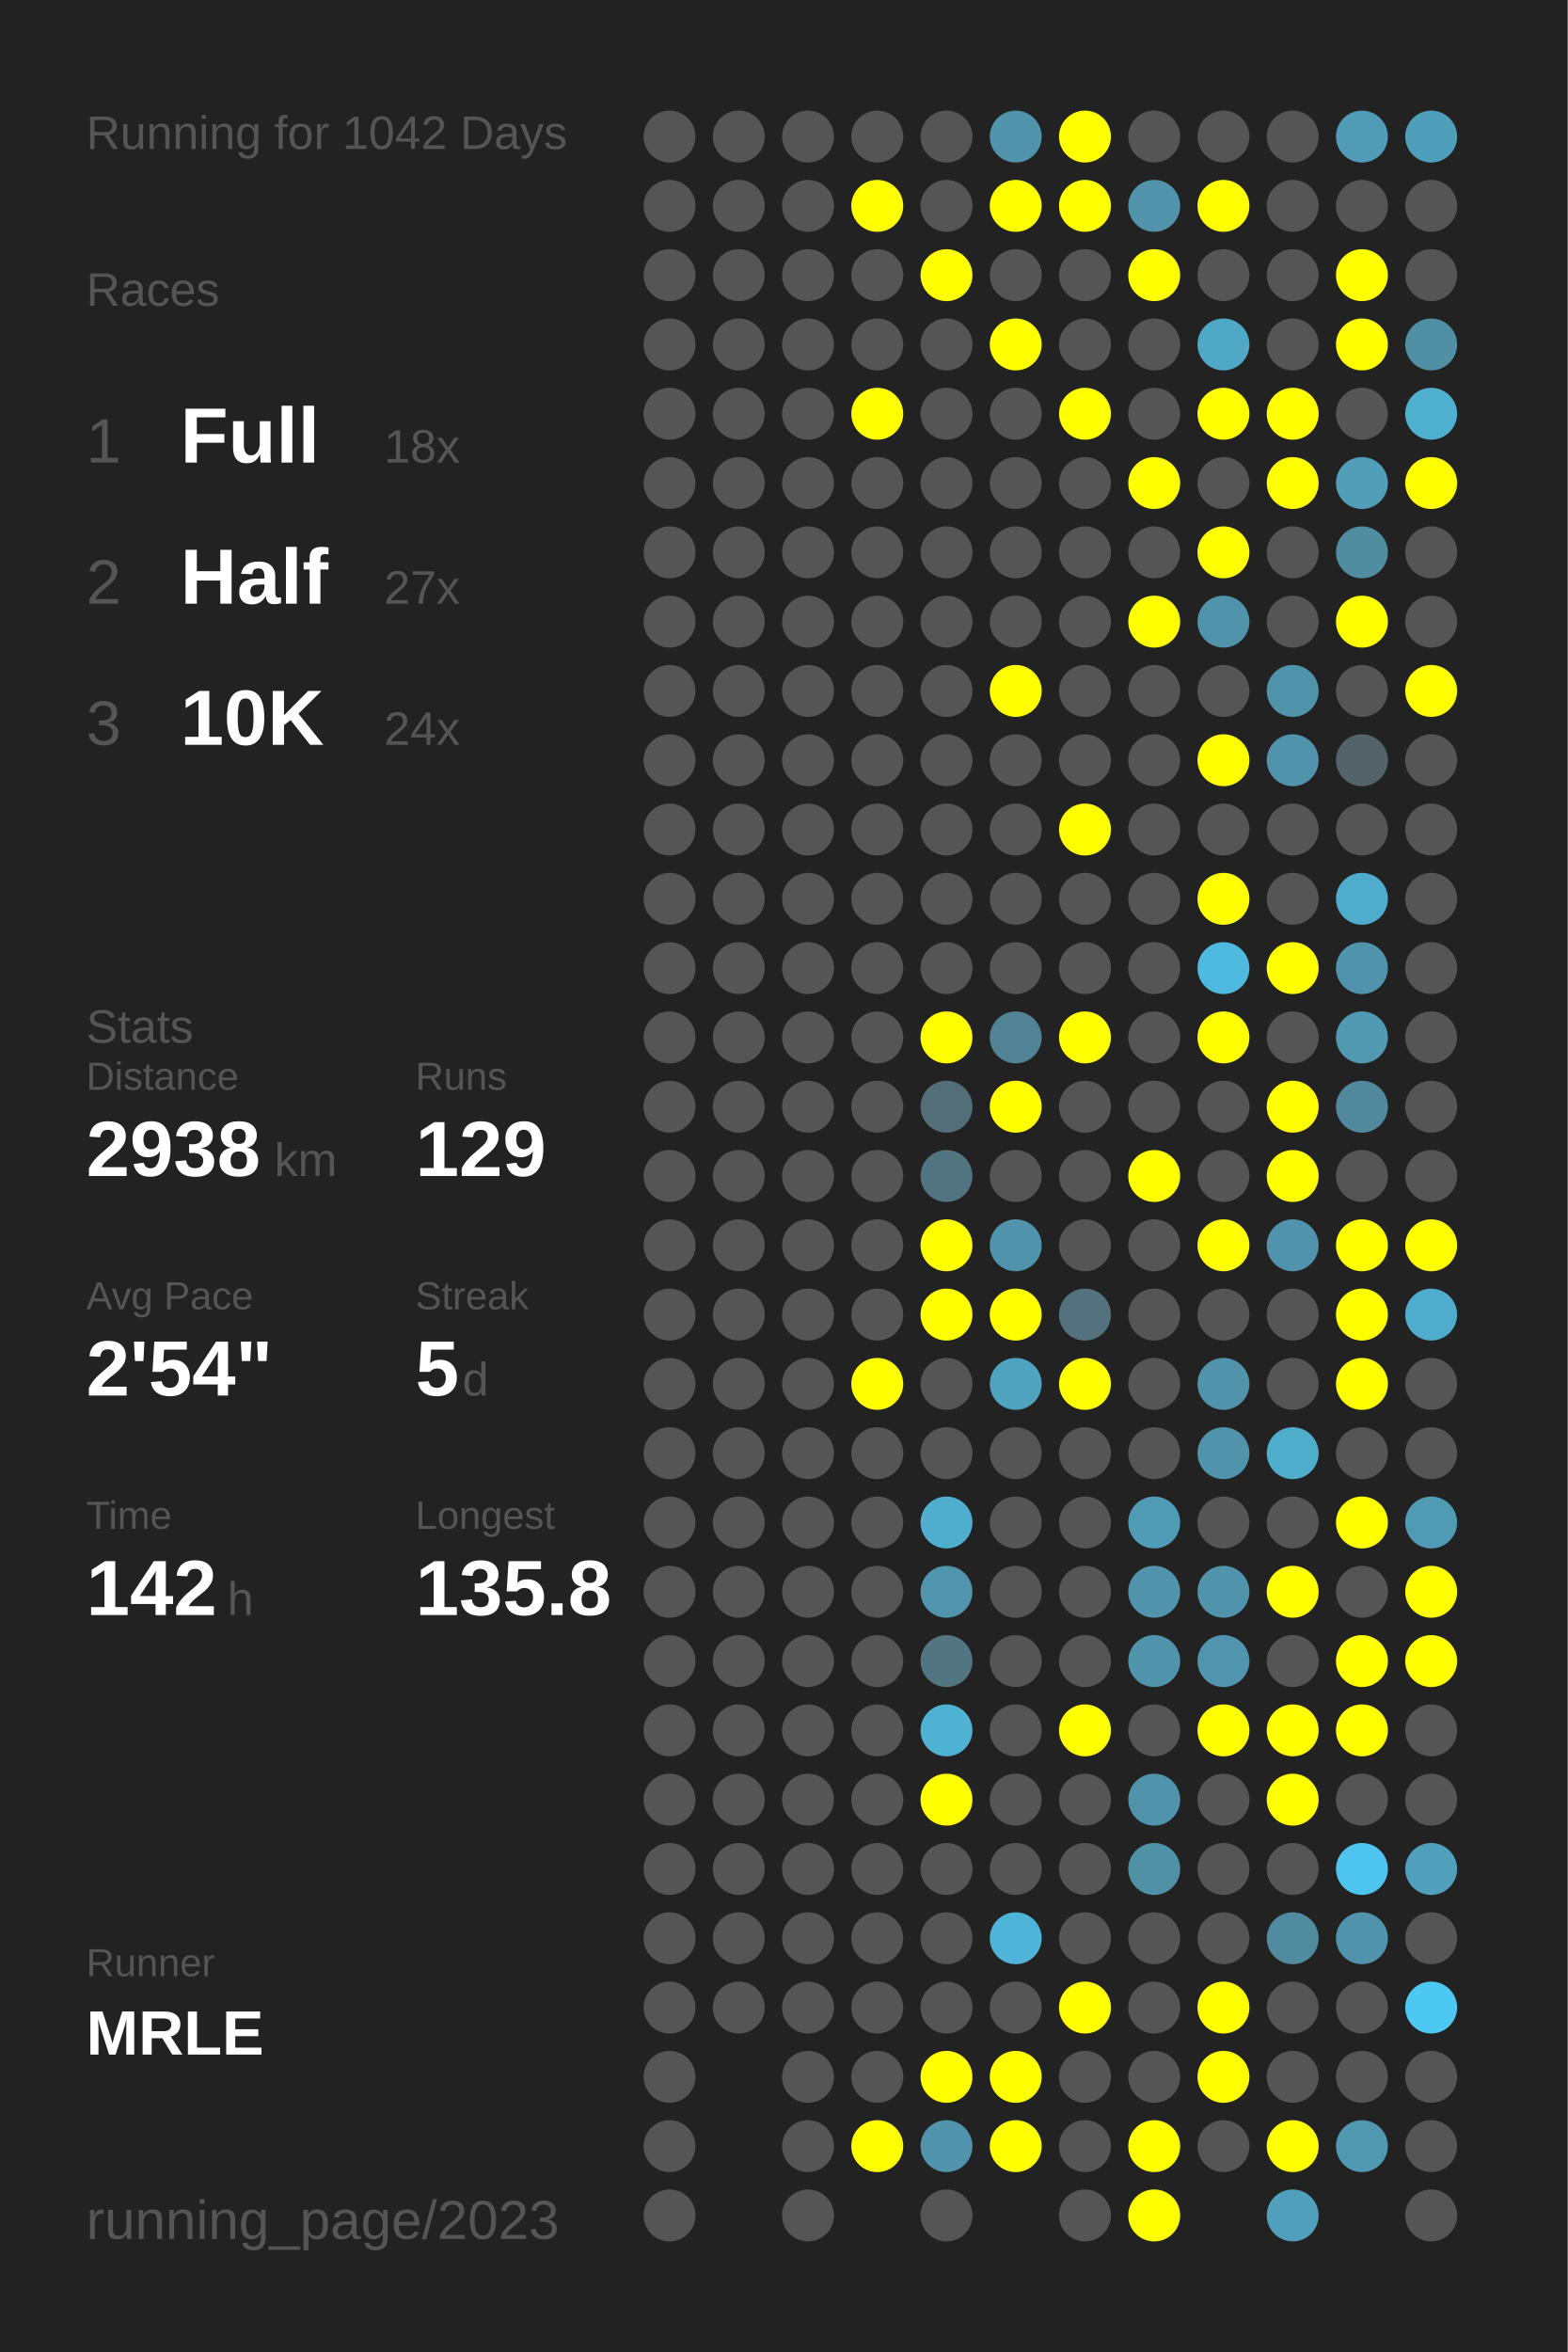
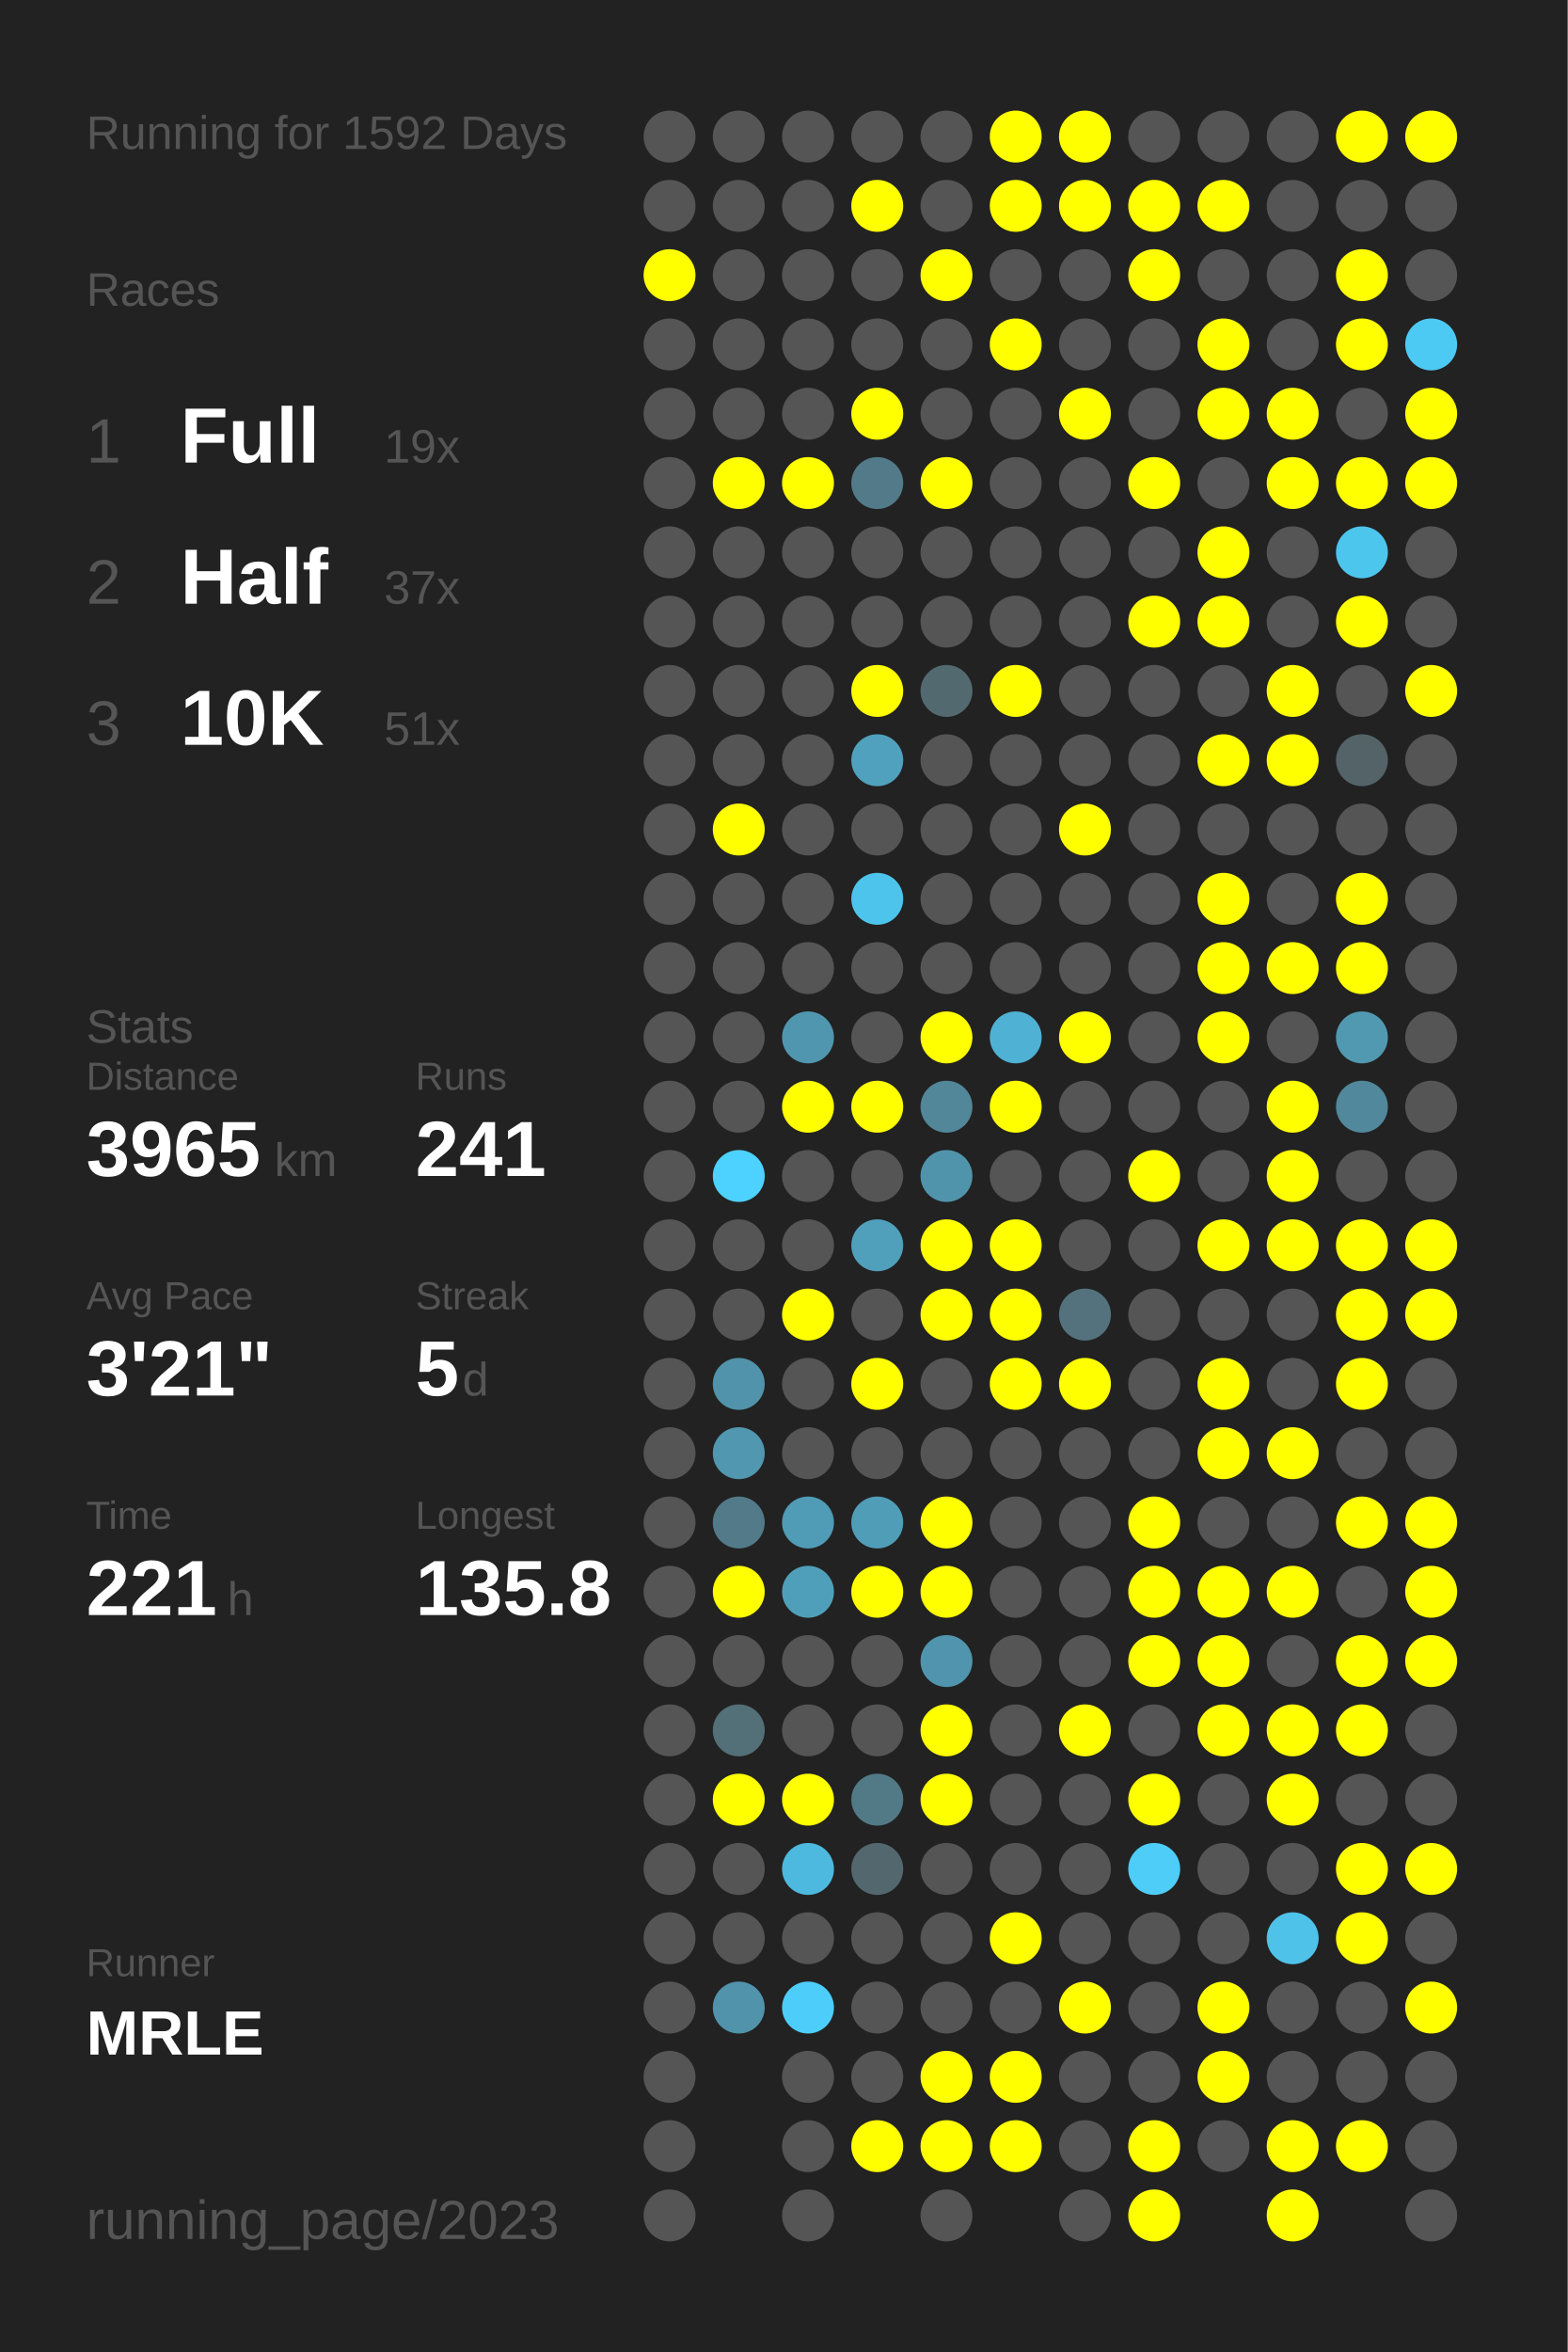
<svg xmlns="http://www.w3.org/2000/svg" baseProfile="full" height="300mm" version="1.1" viewBox="0,0,200,300" width="200mm">
  <defs />
  <rect fill="#222222" height="300" width="200" x="0" y="0" />
-   <text fill="#555555" style="font-size:6px; font-family:Arial;" x="11" y="19">Running for 1042 Days</text>
+   <text fill="#555555" style="font-size:6px; font-family:Arial;" x="11" y="19">Running for 1592 Days</text>
  <text fill="#555555" style="font-size:6px; font-family:Arial;" x="11" y="39">Races</text>
  <text fill="#555555" style="font-size:8px; font-family:Arial;" x="11" y="59">1</text>
  <text fill="#FFFFFF" style="font-size:10px; font-family:Arial; font-weight:bold;" x="23" y="59">Full</text>
-   <text fill="#555555" style="font-size:6px; font-family:Arial;" x="49" y="59">18x</text>
+   <text fill="#555555" style="font-size:6px; font-family:Arial;" x="49" y="59">19x</text>
  <text fill="#555555" style="font-size:8px; font-family:Arial;" x="11" y="77">2</text>
  <text fill="#FFFFFF" style="font-size:10px; font-family:Arial; font-weight:bold;" x="23" y="77">Half</text>
-   <text fill="#555555" style="font-size:6px; font-family:Arial;" x="49" y="77">27x</text>
+   <text fill="#555555" style="font-size:6px; font-family:Arial;" x="49" y="77">37x</text>
  <text fill="#555555" style="font-size:8px; font-family:Arial;" x="11" y="95">3</text>
  <text fill="#FFFFFF" style="font-size:10px; font-family:Arial; font-weight:bold;" x="23" y="95">10K</text>
-   <text fill="#555555" style="font-size:6px; font-family:Arial;" x="49" y="95">24x</text>
+   <text fill="#555555" style="font-size:6px; font-family:Arial;" x="49" y="95">51x</text>
  <text fill="#555555" style="font-size:6px; font-family:Arial;" x="11" y="133">Stats</text>
  <text fill="#555555" style="font-size:5px; font-family:Arial;" x="11" y="139">Distance</text>
-   <text fill="#FFFFFF" style="font-size:10px; font-family:Arial; font-weight:bold;" x="11" y="150">2938</text>
+   <text fill="#FFFFFF" style="font-size:10px; font-family:Arial; font-weight:bold;" x="11" y="150">3965</text>
  <text fill="#555555" style="font-size:6px; font-family:Arial;" x="35" y="150">km</text>
  <text fill="#555555" style="font-size:5px; font-family:Arial;" x="53" y="139">Runs</text>
-   <text fill="#FFFFFF" style="font-size:10px; font-family:Arial; font-weight:bold;" x="53" y="150">129</text>
+   <text fill="#FFFFFF" style="font-size:10px; font-family:Arial; font-weight:bold;" x="53" y="150">241</text>
  <text fill="#555555" style="font-size:5px; font-family:Arial;" x="11" y="167">Avg Pace</text>
-   <text fill="#FFFFFF" style="font-size:10px; font-family:Arial; font-weight:bold;" x="11" y="178">2'54"</text>
+   <text fill="#FFFFFF" style="font-size:10px; font-family:Arial; font-weight:bold;" x="11" y="178">3'21"</text>
  <text fill="#555555" style="font-size:5px; font-family:Arial;" x="53" y="167">Streak</text>
  <text fill="#FFFFFF" style="font-size:10px; font-family:Arial; font-weight:bold;" x="53" y="178">5</text>
  <text fill="#555555" style="font-size:6px; font-family:Arial;" x="59" y="178">d</text>
  <text fill="#555555" style="font-size:5px; font-family:Arial;" x="11" y="195">Time</text>
-   <text fill="#FFFFFF" style="font-size:10px; font-family:Arial; font-weight:bold;" x="11" y="206">142</text>
+   <text fill="#FFFFFF" style="font-size:10px; font-family:Arial; font-weight:bold;" x="11" y="206">221</text>
  <text fill="#555555" style="font-size:6px; font-family:Arial;" x="29" y="206">h</text>
  <text fill="#555555" style="font-size:5px; font-family:Arial;" x="53" y="195">Longest</text>
  <text fill="#FFFFFF" style="font-size:10px; font-family:Arial; font-weight:bold;" x="53" y="206">135.8</text>
  <text fill="#555555" style="font-size:5px; font-family:Arial;" x="11" y="252.065">Runner</text>
  <text fill="#FFFFFF" style="font-size:8px; font-family:Arial; font-weight:bold;" x="11" y="262.065">MRLE</text>
  <text fill="#555555" style="font-size:7px; font-family:Arial;" x="11" y="285.581">running_page/2023</text>
  <circle cx="85.417" cy="17.419" fill="#555555" r="3.312" />
  <circle cx="85.417" cy="26.258" fill="#555555" r="3.312" />
-   <circle cx="85.417" cy="35.097" fill="#555555" r="3.312" />
+   <circle cx="85.417" cy="35.097" fill="#FFFF00" r="3.312" />
  <circle cx="85.417" cy="43.935" fill="#555555" r="3.312" />
  <circle cx="85.417" cy="52.774" fill="#555555" r="3.312" />
  <circle cx="85.417" cy="61.613" fill="#555555" r="3.312" />
  <circle cx="85.417" cy="70.452" fill="#555555" r="3.312" />
  <circle cx="85.417" cy="79.29" fill="#555555" r="3.312" />
  <circle cx="85.417" cy="88.129" fill="#555555" r="3.312" />
  <circle cx="85.417" cy="96.968" fill="#555555" r="3.312" />
  <circle cx="85.417" cy="105.806" fill="#555555" r="3.312" />
  <circle cx="85.417" cy="114.645" fill="#555555" r="3.312" />
  <circle cx="85.417" cy="123.484" fill="#555555" r="3.312" />
  <circle cx="85.417" cy="132.323" fill="#555555" r="3.312" />
  <circle cx="85.417" cy="141.161" fill="#555555" r="3.312" />
  <circle cx="85.417" cy="150" fill="#555555" r="3.312" />
  <circle cx="85.417" cy="158.839" fill="#555555" r="3.312" />
  <circle cx="85.417" cy="167.677" fill="#555555" r="3.312" />
  <circle cx="85.417" cy="176.516" fill="#555555" r="3.312" />
  <circle cx="85.417" cy="185.355" fill="#555555" r="3.312" />
  <circle cx="85.417" cy="194.194" fill="#555555" r="3.312" />
  <circle cx="85.417" cy="203.032" fill="#555555" r="3.312" />
  <circle cx="85.417" cy="211.871" fill="#555555" r="3.312" />
  <circle cx="85.417" cy="220.71" fill="#555555" r="3.312" />
  <circle cx="85.417" cy="229.548" fill="#555555" r="3.312" />
  <circle cx="85.417" cy="238.387" fill="#555555" r="3.312" />
  <circle cx="85.417" cy="247.226" fill="#555555" r="3.312" />
  <circle cx="85.417" cy="256.065" fill="#555555" r="3.312" />
  <circle cx="85.417" cy="264.903" fill="#555555" r="3.312" />
  <circle cx="85.417" cy="273.742" fill="#555555" r="3.312" />
  <circle cx="85.417" cy="282.581" fill="#555555" r="3.312" />
  <circle cx="94.25" cy="17.419" fill="#555555" r="3.312" />
  <circle cx="94.25" cy="26.258" fill="#555555" r="3.312" />
  <circle cx="94.25" cy="35.097" fill="#555555" r="3.312" />
  <circle cx="94.25" cy="43.935" fill="#555555" r="3.312" />
  <circle cx="94.25" cy="52.774" fill="#555555" r="3.312" />
-   <circle cx="94.25" cy="61.613" fill="#555555" r="3.312" />
+   <circle cx="94.25" cy="61.613" fill="#FFFF00" r="3.312" />
  <circle cx="94.25" cy="70.452" fill="#555555" r="3.312" />
  <circle cx="94.25" cy="79.29" fill="#555555" r="3.312" />
  <circle cx="94.25" cy="88.129" fill="#555555" r="3.312" />
  <circle cx="94.25" cy="96.968" fill="#555555" r="3.312" />
-   <circle cx="94.25" cy="105.806" fill="#555555" r="3.312" />
+   <circle cx="94.25" cy="105.806" fill="#FFFF00" r="3.312" />
  <circle cx="94.25" cy="114.645" fill="#555555" r="3.312" />
  <circle cx="94.25" cy="123.484" fill="#555555" r="3.312" />
  <circle cx="94.25" cy="132.323" fill="#555555" r="3.312" />
  <circle cx="94.25" cy="141.161" fill="#555555" r="3.312" />
-   <circle cx="94.25" cy="150" fill="#555555" r="3.312" />
+   <circle cx="94.25" cy="150" fill="#4dd1fe" r="3.312" />
  <circle cx="94.25" cy="158.839" fill="#555555" r="3.312" />
  <circle cx="94.25" cy="167.677" fill="#555555" r="3.312" />
-   <circle cx="94.25" cy="176.516" fill="#555555" r="3.312" />
-   <circle cx="94.25" cy="185.355" fill="#555555" r="3.312" />
-   <circle cx="94.25" cy="194.194" fill="#555555" r="3.312" />
-   <circle cx="94.25" cy="203.032" fill="#555555" r="3.312" />
+   <circle cx="94.25" cy="176.516" fill="#5093aa" r="3.312" />
+   <circle cx="94.25" cy="185.355" fill="#5097af" r="3.312" />
+   <circle cx="94.25" cy="194.194" fill="#527a88" r="3.312" />
+   <circle cx="94.25" cy="203.032" fill="#FFFF00" r="3.312" />
  <circle cx="94.25" cy="211.871" fill="#555555" r="3.312" />
-   <circle cx="94.25" cy="220.71" fill="#555555" r="3.312" />
-   <circle cx="94.25" cy="229.548" fill="#555555" r="3.312" />
+   <circle cx="94.25" cy="220.71" fill="#536f78" r="3.312" />
+   <circle cx="94.25" cy="229.548" fill="#FFFF00" r="3.312" />
  <circle cx="94.25" cy="238.387" fill="#555555" r="3.312" />
  <circle cx="94.25" cy="247.226" fill="#555555" r="3.312" />
-   <circle cx="94.25" cy="256.065" fill="#555555" r="3.312" />
+   <circle cx="94.25" cy="256.065" fill="#5093aa" r="3.312" />
  <circle cx="103.083" cy="17.419" fill="#555555" r="3.312" />
  <circle cx="103.083" cy="26.258" fill="#555555" r="3.312" />
  <circle cx="103.083" cy="35.097" fill="#555555" r="3.312" />
  <circle cx="103.083" cy="43.935" fill="#555555" r="3.312" />
  <circle cx="103.083" cy="52.774" fill="#555555" r="3.312" />
-   <circle cx="103.083" cy="61.613" fill="#555555" r="3.312" />
+   <circle cx="103.083" cy="61.613" fill="#FFFF00" r="3.312" />
  <circle cx="103.083" cy="70.452" fill="#555555" r="3.312" />
  <circle cx="103.083" cy="79.29" fill="#555555" r="3.312" />
  <circle cx="103.083" cy="88.129" fill="#555555" r="3.312" />
  <circle cx="103.083" cy="96.968" fill="#555555" r="3.312" />
  <circle cx="103.083" cy="105.806" fill="#555555" r="3.312" />
  <circle cx="103.083" cy="114.645" fill="#555555" r="3.312" />
  <circle cx="103.083" cy="123.484" fill="#555555" r="3.312" />
-   <circle cx="103.083" cy="132.323" fill="#555555" r="3.312" />
-   <circle cx="103.083" cy="141.161" fill="#555555" r="3.312" />
+   <circle cx="103.083" cy="132.323" fill="#5096ae" r="3.312" />
+   <circle cx="103.083" cy="141.161" fill="#FFFF00" r="3.312" />
  <circle cx="103.083" cy="150" fill="#555555" r="3.312" />
  <circle cx="103.083" cy="158.839" fill="#555555" r="3.312" />
-   <circle cx="103.083" cy="167.677" fill="#555555" r="3.312" />
+   <circle cx="103.083" cy="167.677" fill="#FFFF00" r="3.312" />
  <circle cx="103.083" cy="176.516" fill="#555555" r="3.312" />
  <circle cx="103.083" cy="185.355" fill="#555555" r="3.312" />
-   <circle cx="103.083" cy="194.194" fill="#555555" r="3.312" />
-   <circle cx="103.083" cy="203.032" fill="#555555" r="3.312" />
+   <circle cx="103.083" cy="194.194" fill="#509bb5" r="3.312" />
+   <circle cx="103.083" cy="203.032" fill="#509fba" r="3.312" />
  <circle cx="103.083" cy="211.871" fill="#555555" r="3.312" />
  <circle cx="103.083" cy="220.71" fill="#555555" r="3.312" />
-   <circle cx="103.083" cy="229.548" fill="#555555" r="3.312" />
-   <circle cx="103.083" cy="238.387" fill="#555555" r="3.312" />
+   <circle cx="103.083" cy="229.548" fill="#FFFF00" r="3.312" />
+   <circle cx="103.083" cy="238.387" fill="#4eb9de" r="3.312" />
  <circle cx="103.083" cy="247.226" fill="#555555" r="3.312" />
-   <circle cx="103.083" cy="256.065" fill="#555555" r="3.312" />
+   <circle cx="103.083" cy="256.065" fill="#4dcefa" r="3.312" />
  <circle cx="103.083" cy="264.903" fill="#555555" r="3.312" />
  <circle cx="103.083" cy="273.742" fill="#555555" r="3.312" />
  <circle cx="103.083" cy="282.581" fill="#555555" r="3.312" />
  <circle cx="111.917" cy="17.419" fill="#555555" r="3.312" />
  <circle cx="111.917" cy="26.258" fill="#FFFF00" r="3.312" />
  <circle cx="111.917" cy="35.097" fill="#555555" r="3.312" />
  <circle cx="111.917" cy="43.935" fill="#555555" r="3.312" />
  <circle cx="111.917" cy="52.774" fill="#FFFF00" r="3.312" />
-   <circle cx="111.917" cy="61.613" fill="#555555" r="3.312" />
+   <circle cx="111.917" cy="61.613" fill="#527a88" r="3.312" />
  <circle cx="111.917" cy="70.452" fill="#555555" r="3.312" />
  <circle cx="111.917" cy="79.29" fill="#555555" r="3.312" />
-   <circle cx="111.917" cy="88.129" fill="#555555" r="3.312" />
-   <circle cx="111.917" cy="96.968" fill="#555555" r="3.312" />
+   <circle cx="111.917" cy="88.129" fill="#FFFF00" r="3.312" />
+   <circle cx="111.917" cy="96.968" fill="#50a1bd" r="3.312" />
  <circle cx="111.917" cy="105.806" fill="#555555" r="3.312" />
-   <circle cx="111.917" cy="114.645" fill="#555555" r="3.312" />
+   <circle cx="111.917" cy="114.645" fill="#4dc4ec" r="3.312" />
  <circle cx="111.917" cy="123.484" fill="#555555" r="3.312" />
  <circle cx="111.917" cy="132.323" fill="#555555" r="3.312" />
-   <circle cx="111.917" cy="141.161" fill="#555555" r="3.312" />
+   <circle cx="111.917" cy="141.161" fill="#FFFF00" r="3.312" />
  <circle cx="111.917" cy="150" fill="#555555" r="3.312" />
-   <circle cx="111.917" cy="158.839" fill="#555555" r="3.312" />
+   <circle cx="111.917" cy="158.839" fill="#50a0bb" r="3.312" />
  <circle cx="111.917" cy="167.677" fill="#555555" r="3.312" />
  <circle cx="111.917" cy="176.516" fill="#FFFF00" r="3.312" />
  <circle cx="111.917" cy="185.355" fill="#555555" r="3.312" />
-   <circle cx="111.917" cy="194.194" fill="#555555" r="3.312" />
-   <circle cx="111.917" cy="203.032" fill="#555555" r="3.312" />
+   <circle cx="111.917" cy="194.194" fill="#509db8" r="3.312" />
+   <circle cx="111.917" cy="203.032" fill="#FFFF00" r="3.312" />
  <circle cx="111.917" cy="211.871" fill="#555555" r="3.312" />
  <circle cx="111.917" cy="220.71" fill="#555555" r="3.312" />
-   <circle cx="111.917" cy="229.548" fill="#555555" r="3.312" />
-   <circle cx="111.917" cy="238.387" fill="#555555" r="3.312" />
+   <circle cx="111.917" cy="229.548" fill="#527986" r="3.312" />
+   <circle cx="111.917" cy="238.387" fill="#53676e" r="3.312" />
  <circle cx="111.917" cy="247.226" fill="#555555" r="3.312" />
  <circle cx="111.917" cy="256.065" fill="#555555" r="3.312" />
  <circle cx="111.917" cy="264.903" fill="#555555" r="3.312" />
  <circle cx="111.917" cy="273.742" fill="#FFFF00" r="3.312" />
  <circle cx="120.75" cy="17.419" fill="#555555" r="3.312" />
  <circle cx="120.75" cy="26.258" fill="#555555" r="3.312" />
  <circle cx="120.75" cy="35.097" fill="#FFFF00" r="3.312" />
  <circle cx="120.75" cy="43.935" fill="#555555" r="3.312" />
  <circle cx="120.75" cy="52.774" fill="#555555" r="3.312" />
-   <circle cx="120.75" cy="61.613" fill="#555555" r="3.312" />
+   <circle cx="120.75" cy="61.613" fill="#FFFF00" r="3.312" />
  <circle cx="120.75" cy="70.452" fill="#555555" r="3.312" />
  <circle cx="120.75" cy="79.29" fill="#555555" r="3.312" />
-   <circle cx="120.75" cy="88.129" fill="#555555" r="3.312" />
+   <circle cx="120.75" cy="88.129" fill="#536970" r="3.312" />
  <circle cx="120.75" cy="96.968" fill="#555555" r="3.312" />
  <circle cx="120.75" cy="105.806" fill="#555555" r="3.312" />
  <circle cx="120.75" cy="114.645" fill="#555555" r="3.312" />
  <circle cx="120.75" cy="123.484" fill="#555555" r="3.312" />
  <circle cx="120.75" cy="132.323" fill="#FFFF00" r="3.312" />
-   <circle cx="120.75" cy="141.161" fill="#536e77" r="3.312" />
-   <circle cx="120.75" cy="150" fill="#527480" r="3.312" />
+   <circle cx="120.75" cy="141.161" fill="#518799" r="3.312" />
+   <circle cx="120.75" cy="150" fill="#5094ab" r="3.312" />
  <circle cx="120.75" cy="158.839" fill="#FFFF00" r="3.312" />
  <circle cx="120.75" cy="167.677" fill="#FFFF00" r="3.312" />
  <circle cx="120.75" cy="176.516" fill="#555555" r="3.312" />
  <circle cx="120.75" cy="185.355" fill="#555555" r="3.312" />
-   <circle cx="120.75" cy="194.194" fill="#4faece" r="3.312" />
-   <circle cx="120.75" cy="203.032" fill="#5095ac" r="3.312" />
-   <circle cx="120.75" cy="211.871" fill="#527581" r="3.312" />
-   <circle cx="120.75" cy="220.71" fill="#4fb2d3" r="3.312" />
+   <circle cx="120.75" cy="194.194" fill="#FFFF00" r="3.312" />
+   <circle cx="120.75" cy="203.032" fill="#FFFF00" r="3.312" />
+   <circle cx="120.75" cy="211.871" fill="#5095ad" r="3.312" />
+   <circle cx="120.75" cy="220.71" fill="#FFFF00" r="3.312" />
  <circle cx="120.75" cy="229.548" fill="#FFFF00" r="3.312" />
  <circle cx="120.75" cy="238.387" fill="#555555" r="3.312" />
  <circle cx="120.75" cy="247.226" fill="#555555" r="3.312" />
  <circle cx="120.75" cy="256.065" fill="#555555" r="3.312" />
  <circle cx="120.75" cy="264.903" fill="#FFFF00" r="3.312" />
-   <circle cx="120.75" cy="273.742" fill="#5093aa" r="3.312" />
+   <circle cx="120.75" cy="273.742" fill="#FFFF00" r="3.312" />
  <circle cx="120.75" cy="282.581" fill="#555555" r="3.312" />
-   <circle cx="129.583" cy="17.419" fill="#5093aa" r="3.312" />
+   <circle cx="129.583" cy="17.419" fill="#FFFF00" r="3.312" />
  <circle cx="129.583" cy="26.258" fill="#FFFF00" r="3.312" />
  <circle cx="129.583" cy="35.097" fill="#555555" r="3.312" />
  <circle cx="129.583" cy="43.935" fill="#FFFF00" r="3.312" />
  <circle cx="129.583" cy="52.774" fill="#555555" r="3.312" />
  <circle cx="129.583" cy="61.613" fill="#555555" r="3.312" />
  <circle cx="129.583" cy="70.452" fill="#555555" r="3.312" />
  <circle cx="129.583" cy="79.29" fill="#555555" r="3.312" />
  <circle cx="129.583" cy="88.129" fill="#FFFF00" r="3.312" />
  <circle cx="129.583" cy="96.968" fill="#555555" r="3.312" />
  <circle cx="129.583" cy="105.806" fill="#555555" r="3.312" />
  <circle cx="129.583" cy="114.645" fill="#555555" r="3.312" />
  <circle cx="129.583" cy="123.484" fill="#555555" r="3.312" />
-   <circle cx="129.583" cy="132.323" fill="#528394" r="3.312" />
+   <circle cx="129.583" cy="132.323" fill="#4fb1d3" r="3.312" />
  <circle cx="129.583" cy="141.161" fill="#FFFF00" r="3.312" />
  <circle cx="129.583" cy="150" fill="#555555" r="3.312" />
-   <circle cx="129.583" cy="158.839" fill="#5093aa" r="3.312" />
+   <circle cx="129.583" cy="158.839" fill="#FFFF00" r="3.312" />
  <circle cx="129.583" cy="167.677" fill="#FFFF00" r="3.312" />
-   <circle cx="129.583" cy="176.516" fill="#4fa3bf" r="3.312" />
+   <circle cx="129.583" cy="176.516" fill="#FFFF00" r="3.312" />
  <circle cx="129.583" cy="185.355" fill="#555555" r="3.312" />
  <circle cx="129.583" cy="194.194" fill="#555555" r="3.312" />
  <circle cx="129.583" cy="203.032" fill="#555555" r="3.312" />
  <circle cx="129.583" cy="211.871" fill="#555555" r="3.312" />
  <circle cx="129.583" cy="220.71" fill="#555555" r="3.312" />
  <circle cx="129.583" cy="229.548" fill="#555555" r="3.312" />
  <circle cx="129.583" cy="238.387" fill="#555555" r="3.312" />
-   <circle cx="129.583" cy="247.226" fill="#4eb5d8" r="3.312" />
+   <circle cx="129.583" cy="247.226" fill="#FFFF00" r="3.312" />
  <circle cx="129.583" cy="256.065" fill="#555555" r="3.312" />
  <circle cx="129.583" cy="264.903" fill="#FFFF00" r="3.312" />
  <circle cx="129.583" cy="273.742" fill="#FFFF00" r="3.312" />
  <circle cx="138.417" cy="17.419" fill="#FFFF00" r="3.312" />
  <circle cx="138.417" cy="26.258" fill="#FFFF00" r="3.312" />
  <circle cx="138.417" cy="35.097" fill="#555555" r="3.312" />
  <circle cx="138.417" cy="43.935" fill="#555555" r="3.312" />
  <circle cx="138.417" cy="52.774" fill="#FFFF00" r="3.312" />
  <circle cx="138.417" cy="61.613" fill="#555555" r="3.312" />
  <circle cx="138.417" cy="70.452" fill="#555555" r="3.312" />
  <circle cx="138.417" cy="79.29" fill="#555555" r="3.312" />
  <circle cx="138.417" cy="88.129" fill="#555555" r="3.312" />
  <circle cx="138.417" cy="96.968" fill="#555555" r="3.312" />
  <circle cx="138.417" cy="105.806" fill="#FFFF00" r="3.312" />
  <circle cx="138.417" cy="114.645" fill="#555555" r="3.312" />
  <circle cx="138.417" cy="123.484" fill="#555555" r="3.312" />
  <circle cx="138.417" cy="132.323" fill="#FFFF00" r="3.312" />
  <circle cx="138.417" cy="141.161" fill="#555555" r="3.312" />
  <circle cx="138.417" cy="150" fill="#555555" r="3.312" />
  <circle cx="138.417" cy="158.839" fill="#555555" r="3.312" />
  <circle cx="138.417" cy="167.677" fill="#53727d" r="3.312" />
  <circle cx="138.417" cy="176.516" fill="#FFFF00" r="3.312" />
  <circle cx="138.417" cy="185.355" fill="#555555" r="3.312" />
  <circle cx="138.417" cy="194.194" fill="#555555" r="3.312" />
  <circle cx="138.417" cy="203.032" fill="#555555" r="3.312" />
  <circle cx="138.417" cy="211.871" fill="#555555" r="3.312" />
  <circle cx="138.417" cy="220.71" fill="#FFFF00" r="3.312" />
  <circle cx="138.417" cy="229.548" fill="#555555" r="3.312" />
  <circle cx="138.417" cy="238.387" fill="#555555" r="3.312" />
  <circle cx="138.417" cy="247.226" fill="#555555" r="3.312" />
  <circle cx="138.417" cy="256.065" fill="#FFFF00" r="3.312" />
  <circle cx="138.417" cy="264.903" fill="#555555" r="3.312" />
  <circle cx="138.417" cy="273.742" fill="#555555" r="3.312" />
  <circle cx="138.417" cy="282.581" fill="#555555" r="3.312" />
  <circle cx="147.25" cy="17.419" fill="#555555" r="3.312" />
-   <circle cx="147.25" cy="26.258" fill="#5093aa" r="3.312" />
+   <circle cx="147.25" cy="26.258" fill="#FFFF00" r="3.312" />
  <circle cx="147.25" cy="35.097" fill="#FFFF00" r="3.312" />
  <circle cx="147.25" cy="43.935" fill="#555555" r="3.312" />
  <circle cx="147.25" cy="52.774" fill="#555555" r="3.312" />
  <circle cx="147.25" cy="61.613" fill="#FFFF00" r="3.312" />
  <circle cx="147.25" cy="70.452" fill="#555555" r="3.312" />
  <circle cx="147.25" cy="79.29" fill="#FFFF00" r="3.312" />
  <circle cx="147.25" cy="88.129" fill="#555555" r="3.312" />
  <circle cx="147.25" cy="96.968" fill="#555555" r="3.312" />
  <circle cx="147.25" cy="105.806" fill="#555555" r="3.312" />
  <circle cx="147.25" cy="114.645" fill="#555555" r="3.312" />
  <circle cx="147.25" cy="123.484" fill="#555555" r="3.312" />
  <circle cx="147.25" cy="132.323" fill="#555555" r="3.312" />
  <circle cx="147.25" cy="141.161" fill="#555555" r="3.312" />
  <circle cx="147.25" cy="150" fill="#FFFF00" r="3.312" />
  <circle cx="147.25" cy="158.839" fill="#555555" r="3.312" />
  <circle cx="147.25" cy="167.677" fill="#555555" r="3.312" />
  <circle cx="147.25" cy="176.516" fill="#555555" r="3.312" />
  <circle cx="147.25" cy="185.355" fill="#555555" r="3.312" />
-   <circle cx="147.25" cy="194.194" fill="#509cb6" r="3.312" />
-   <circle cx="147.25" cy="203.032" fill="#5093aa" r="3.312" />
-   <circle cx="147.25" cy="211.871" fill="#5094ab" r="3.312" />
+   <circle cx="147.25" cy="194.194" fill="#FFFF00" r="3.312" />
+   <circle cx="147.25" cy="203.032" fill="#FFFF00" r="3.312" />
+   <circle cx="147.25" cy="211.871" fill="#FFFF00" r="3.312" />
  <circle cx="147.25" cy="220.71" fill="#555555" r="3.312" />
-   <circle cx="147.25" cy="229.548" fill="#5093aa" r="3.312" />
-   <circle cx="147.25" cy="238.387" fill="#5191a6" r="3.312" />
+   <circle cx="147.25" cy="229.548" fill="#FFFF00" r="3.312" />
+   <circle cx="147.25" cy="238.387" fill="#4dcdf8" r="3.312" />
  <circle cx="147.25" cy="247.226" fill="#555555" r="3.312" />
  <circle cx="147.25" cy="256.065" fill="#555555" r="3.312" />
  <circle cx="147.25" cy="264.903" fill="#555555" r="3.312" />
  <circle cx="147.25" cy="273.742" fill="#FFFF00" r="3.312" />
  <circle cx="147.25" cy="282.581" fill="#FFFF00" r="3.312" />
  <circle cx="156.083" cy="17.419" fill="#555555" r="3.312" />
  <circle cx="156.083" cy="26.258" fill="#FFFF00" r="3.312" />
  <circle cx="156.083" cy="35.097" fill="#555555" r="3.312" />
-   <circle cx="156.083" cy="43.935" fill="#4fa8c6" r="3.312" />
+   <circle cx="156.083" cy="43.935" fill="#FFFF00" r="3.312" />
  <circle cx="156.083" cy="52.774" fill="#FFFF00" r="3.312" />
  <circle cx="156.083" cy="61.613" fill="#555555" r="3.312" />
  <circle cx="156.083" cy="70.452" fill="#FFFF00" r="3.312" />
-   <circle cx="156.083" cy="79.29" fill="#5093aa" r="3.312" />
+   <circle cx="156.083" cy="79.29" fill="#FFFF00" r="3.312" />
  <circle cx="156.083" cy="88.129" fill="#555555" r="3.312" />
  <circle cx="156.083" cy="96.968" fill="#FFFF00" r="3.312" />
  <circle cx="156.083" cy="105.806" fill="#555555" r="3.312" />
  <circle cx="156.083" cy="114.645" fill="#FFFF00" r="3.312" />
-   <circle cx="156.083" cy="123.484" fill="#4ebadf" r="3.312" />
+   <circle cx="156.083" cy="123.484" fill="#FFFF00" r="3.312" />
  <circle cx="156.083" cy="132.323" fill="#FFFF00" r="3.312" />
  <circle cx="156.083" cy="141.161" fill="#555555" r="3.312" />
  <circle cx="156.083" cy="150" fill="#555555" r="3.312" />
  <circle cx="156.083" cy="158.839" fill="#FFFF00" r="3.312" />
  <circle cx="156.083" cy="167.677" fill="#555555" r="3.312" />
-   <circle cx="156.083" cy="176.516" fill="#5093aa" r="3.312" />
-   <circle cx="156.083" cy="185.355" fill="#5093aa" r="3.312" />
+   <circle cx="156.083" cy="176.516" fill="#FFFF00" r="3.312" />
+   <circle cx="156.083" cy="185.355" fill="#FFFF00" r="3.312" />
  <circle cx="156.083" cy="194.194" fill="#555555" r="3.312" />
-   <circle cx="156.083" cy="203.032" fill="#5093aa" r="3.312" />
-   <circle cx="156.083" cy="211.871" fill="#5095ad" r="3.312" />
+   <circle cx="156.083" cy="203.032" fill="#FFFF00" r="3.312" />
+   <circle cx="156.083" cy="211.871" fill="#FFFF00" r="3.312" />
  <circle cx="156.083" cy="220.71" fill="#FFFF00" r="3.312" />
  <circle cx="156.083" cy="229.548" fill="#555555" r="3.312" />
  <circle cx="156.083" cy="238.387" fill="#555555" r="3.312" />
  <circle cx="156.083" cy="247.226" fill="#555555" r="3.312" />
  <circle cx="156.083" cy="256.065" fill="#FFFF00" r="3.312" />
  <circle cx="156.083" cy="264.903" fill="#FFFF00" r="3.312" />
  <circle cx="156.083" cy="273.742" fill="#555555" r="3.312" />
  <circle cx="164.917" cy="17.419" fill="#555555" r="3.312" />
  <circle cx="164.917" cy="26.258" fill="#555555" r="3.312" />
  <circle cx="164.917" cy="35.097" fill="#555555" r="3.312" />
  <circle cx="164.917" cy="43.935" fill="#555555" r="3.312" />
  <circle cx="164.917" cy="52.774" fill="#FFFF00" r="3.312" />
  <circle cx="164.917" cy="61.613" fill="#FFFF00" r="3.312" />
  <circle cx="164.917" cy="70.452" fill="#555555" r="3.312" />
  <circle cx="164.917" cy="79.29" fill="#555555" r="3.312" />
-   <circle cx="164.917" cy="88.129" fill="#5094aa" r="3.312" />
-   <circle cx="164.917" cy="96.968" fill="#5093aa" r="3.312" />
+   <circle cx="164.917" cy="88.129" fill="#FFFF00" r="3.312" />
+   <circle cx="164.917" cy="96.968" fill="#FFFF00" r="3.312" />
  <circle cx="164.917" cy="105.806" fill="#555555" r="3.312" />
  <circle cx="164.917" cy="114.645" fill="#555555" r="3.312" />
  <circle cx="164.917" cy="123.484" fill="#FFFF00" r="3.312" />
  <circle cx="164.917" cy="132.323" fill="#555555" r="3.312" />
  <circle cx="164.917" cy="141.161" fill="#FFFF00" r="3.312" />
  <circle cx="164.917" cy="150" fill="#FFFF00" r="3.312" />
-   <circle cx="164.917" cy="158.839" fill="#5093aa" r="3.312" />
+   <circle cx="164.917" cy="158.839" fill="#FFFF00" r="3.312" />
  <circle cx="164.917" cy="167.677" fill="#555555" r="3.312" />
  <circle cx="164.917" cy="176.516" fill="#555555" r="3.312" />
-   <circle cx="164.917" cy="185.355" fill="#4fadcc" r="3.312" />
+   <circle cx="164.917" cy="185.355" fill="#FFFF00" r="3.312" />
  <circle cx="164.917" cy="194.194" fill="#555555" r="3.312" />
  <circle cx="164.917" cy="203.032" fill="#FFFF00" r="3.312" />
  <circle cx="164.917" cy="211.871" fill="#555555" r="3.312" />
  <circle cx="164.917" cy="220.71" fill="#FFFF00" r="3.312" />
  <circle cx="164.917" cy="229.548" fill="#FFFF00" r="3.312" />
  <circle cx="164.917" cy="238.387" fill="#555555" r="3.312" />
-   <circle cx="164.917" cy="247.226" fill="#518b9f" r="3.312" />
+   <circle cx="164.917" cy="247.226" fill="#4ec2e9" r="3.312" />
  <circle cx="164.917" cy="256.065" fill="#555555" r="3.312" />
  <circle cx="164.917" cy="264.903" fill="#555555" r="3.312" />
  <circle cx="164.917" cy="273.742" fill="#FFFF00" r="3.312" />
-   <circle cx="164.917" cy="282.581" fill="#50a0bb" r="3.312" />
-   <circle cx="173.75" cy="17.419" fill="#509bb5" r="3.312" />
+   <circle cx="164.917" cy="282.581" fill="#FFFF00" r="3.312" />
+   <circle cx="173.75" cy="17.419" fill="#FFFF00" r="3.312" />
  <circle cx="173.75" cy="26.258" fill="#555555" r="3.312" />
  <circle cx="173.75" cy="35.097" fill="#FFFF00" r="3.312" />
  <circle cx="173.75" cy="43.935" fill="#FFFF00" r="3.312" />
  <circle cx="173.75" cy="52.774" fill="#555555" r="3.312" />
-   <circle cx="173.75" cy="61.613" fill="#509eb8" r="3.312" />
-   <circle cx="173.75" cy="70.452" fill="#518da1" r="3.312" />
+   <circle cx="173.75" cy="61.613" fill="#FFFF00" r="3.312" />
+   <circle cx="173.75" cy="70.452" fill="#4dc6ee" r="3.312" />
  <circle cx="173.75" cy="79.29" fill="#FFFF00" r="3.312" />
  <circle cx="173.75" cy="88.129" fill="#555555" r="3.312" />
  <circle cx="173.75" cy="96.968" fill="#546368" r="3.312" />
  <circle cx="173.75" cy="105.806" fill="#555555" r="3.312" />
-   <circle cx="173.75" cy="114.645" fill="#4faccc" r="3.312" />
-   <circle cx="173.75" cy="123.484" fill="#5093aa" r="3.312" />
+   <circle cx="173.75" cy="114.645" fill="#FFFF00" r="3.312" />
+   <circle cx="173.75" cy="123.484" fill="#FFFF00" r="3.312" />
  <circle cx="173.75" cy="132.323" fill="#5099b1" r="3.312" />
  <circle cx="173.75" cy="141.161" fill="#51889b" r="3.312" />
  <circle cx="173.75" cy="150" fill="#555555" r="3.312" />
  <circle cx="173.75" cy="158.839" fill="#FFFF00" r="3.312" />
  <circle cx="173.75" cy="167.677" fill="#FFFF00" r="3.312" />
  <circle cx="173.75" cy="176.516" fill="#FFFF00" r="3.312" />
  <circle cx="173.75" cy="185.355" fill="#555555" r="3.312" />
  <circle cx="173.75" cy="194.194" fill="#FFFF00" r="3.312" />
  <circle cx="173.75" cy="203.032" fill="#555555" r="3.312" />
  <circle cx="173.75" cy="211.871" fill="#FFFF00" r="3.312" />
  <circle cx="173.75" cy="220.71" fill="#FFFF00" r="3.312" />
  <circle cx="173.75" cy="229.548" fill="#555555" r="3.312" />
-   <circle cx="173.75" cy="238.387" fill="#4dc5ee" r="3.312" />
-   <circle cx="173.75" cy="247.226" fill="#5093aa" r="3.312" />
+   <circle cx="173.75" cy="238.387" fill="#FFFF00" r="3.312" />
+   <circle cx="173.75" cy="247.226" fill="#FFFF00" r="3.312" />
  <circle cx="173.75" cy="256.065" fill="#555555" r="3.312" />
  <circle cx="173.75" cy="264.903" fill="#555555" r="3.312" />
-   <circle cx="173.75" cy="273.742" fill="#5097b0" r="3.312" />
-   <circle cx="182.583" cy="17.419" fill="#509fba" r="3.312" />
+   <circle cx="173.75" cy="273.742" fill="#FFFF00" r="3.312" />
+   <circle cx="182.583" cy="17.419" fill="#FFFF00" r="3.312" />
  <circle cx="182.583" cy="26.258" fill="#555555" r="3.312" />
  <circle cx="182.583" cy="35.097" fill="#555555" r="3.312" />
-   <circle cx="182.583" cy="43.935" fill="#518fa4" r="3.312" />
-   <circle cx="182.583" cy="52.774" fill="#4fafcf" r="3.312" />
+   <circle cx="182.583" cy="43.935" fill="#4dcaf4" r="3.312" />
+   <circle cx="182.583" cy="52.774" fill="#FFFF00" r="3.312" />
  <circle cx="182.583" cy="61.613" fill="#FFFF00" r="3.312" />
  <circle cx="182.583" cy="70.452" fill="#555555" r="3.312" />
  <circle cx="182.583" cy="79.29" fill="#555555" r="3.312" />
  <circle cx="182.583" cy="88.129" fill="#FFFF00" r="3.312" />
  <circle cx="182.583" cy="96.968" fill="#555555" r="3.312" />
  <circle cx="182.583" cy="105.806" fill="#555555" r="3.312" />
  <circle cx="182.583" cy="114.645" fill="#555555" r="3.312" />
  <circle cx="182.583" cy="123.484" fill="#555555" r="3.312" />
  <circle cx="182.583" cy="132.323" fill="#555555" r="3.312" />
  <circle cx="182.583" cy="141.161" fill="#555555" r="3.312" />
  <circle cx="182.583" cy="150" fill="#555555" r="3.312" />
  <circle cx="182.583" cy="158.839" fill="#FFFF00" r="3.312" />
-   <circle cx="182.583" cy="167.677" fill="#4faccc" r="3.312" />
+   <circle cx="182.583" cy="167.677" fill="#FFFF00" r="3.312" />
  <circle cx="182.583" cy="176.516" fill="#555555" r="3.312" />
  <circle cx="182.583" cy="185.355" fill="#555555" r="3.312" />
-   <circle cx="182.583" cy="194.194" fill="#509ab3" r="3.312" />
+   <circle cx="182.583" cy="194.194" fill="#FFFF00" r="3.312" />
  <circle cx="182.583" cy="203.032" fill="#FFFF00" r="3.312" />
  <circle cx="182.583" cy="211.871" fill="#FFFF00" r="3.312" />
  <circle cx="182.583" cy="220.71" fill="#555555" r="3.312" />
  <circle cx="182.583" cy="229.548" fill="#555555" r="3.312" />
-   <circle cx="182.583" cy="238.387" fill="#50a0bb" r="3.312" />
+   <circle cx="182.583" cy="238.387" fill="#FFFF00" r="3.312" />
  <circle cx="182.583" cy="247.226" fill="#555555" r="3.312" />
-   <circle cx="182.583" cy="256.065" fill="#4dc8f2" r="3.312" />
+   <circle cx="182.583" cy="256.065" fill="#FFFF00" r="3.312" />
  <circle cx="182.583" cy="264.903" fill="#555555" r="3.312" />
  <circle cx="182.583" cy="273.742" fill="#555555" r="3.312" />
  <circle cx="182.583" cy="282.581" fill="#555555" r="3.312" />
</svg>
